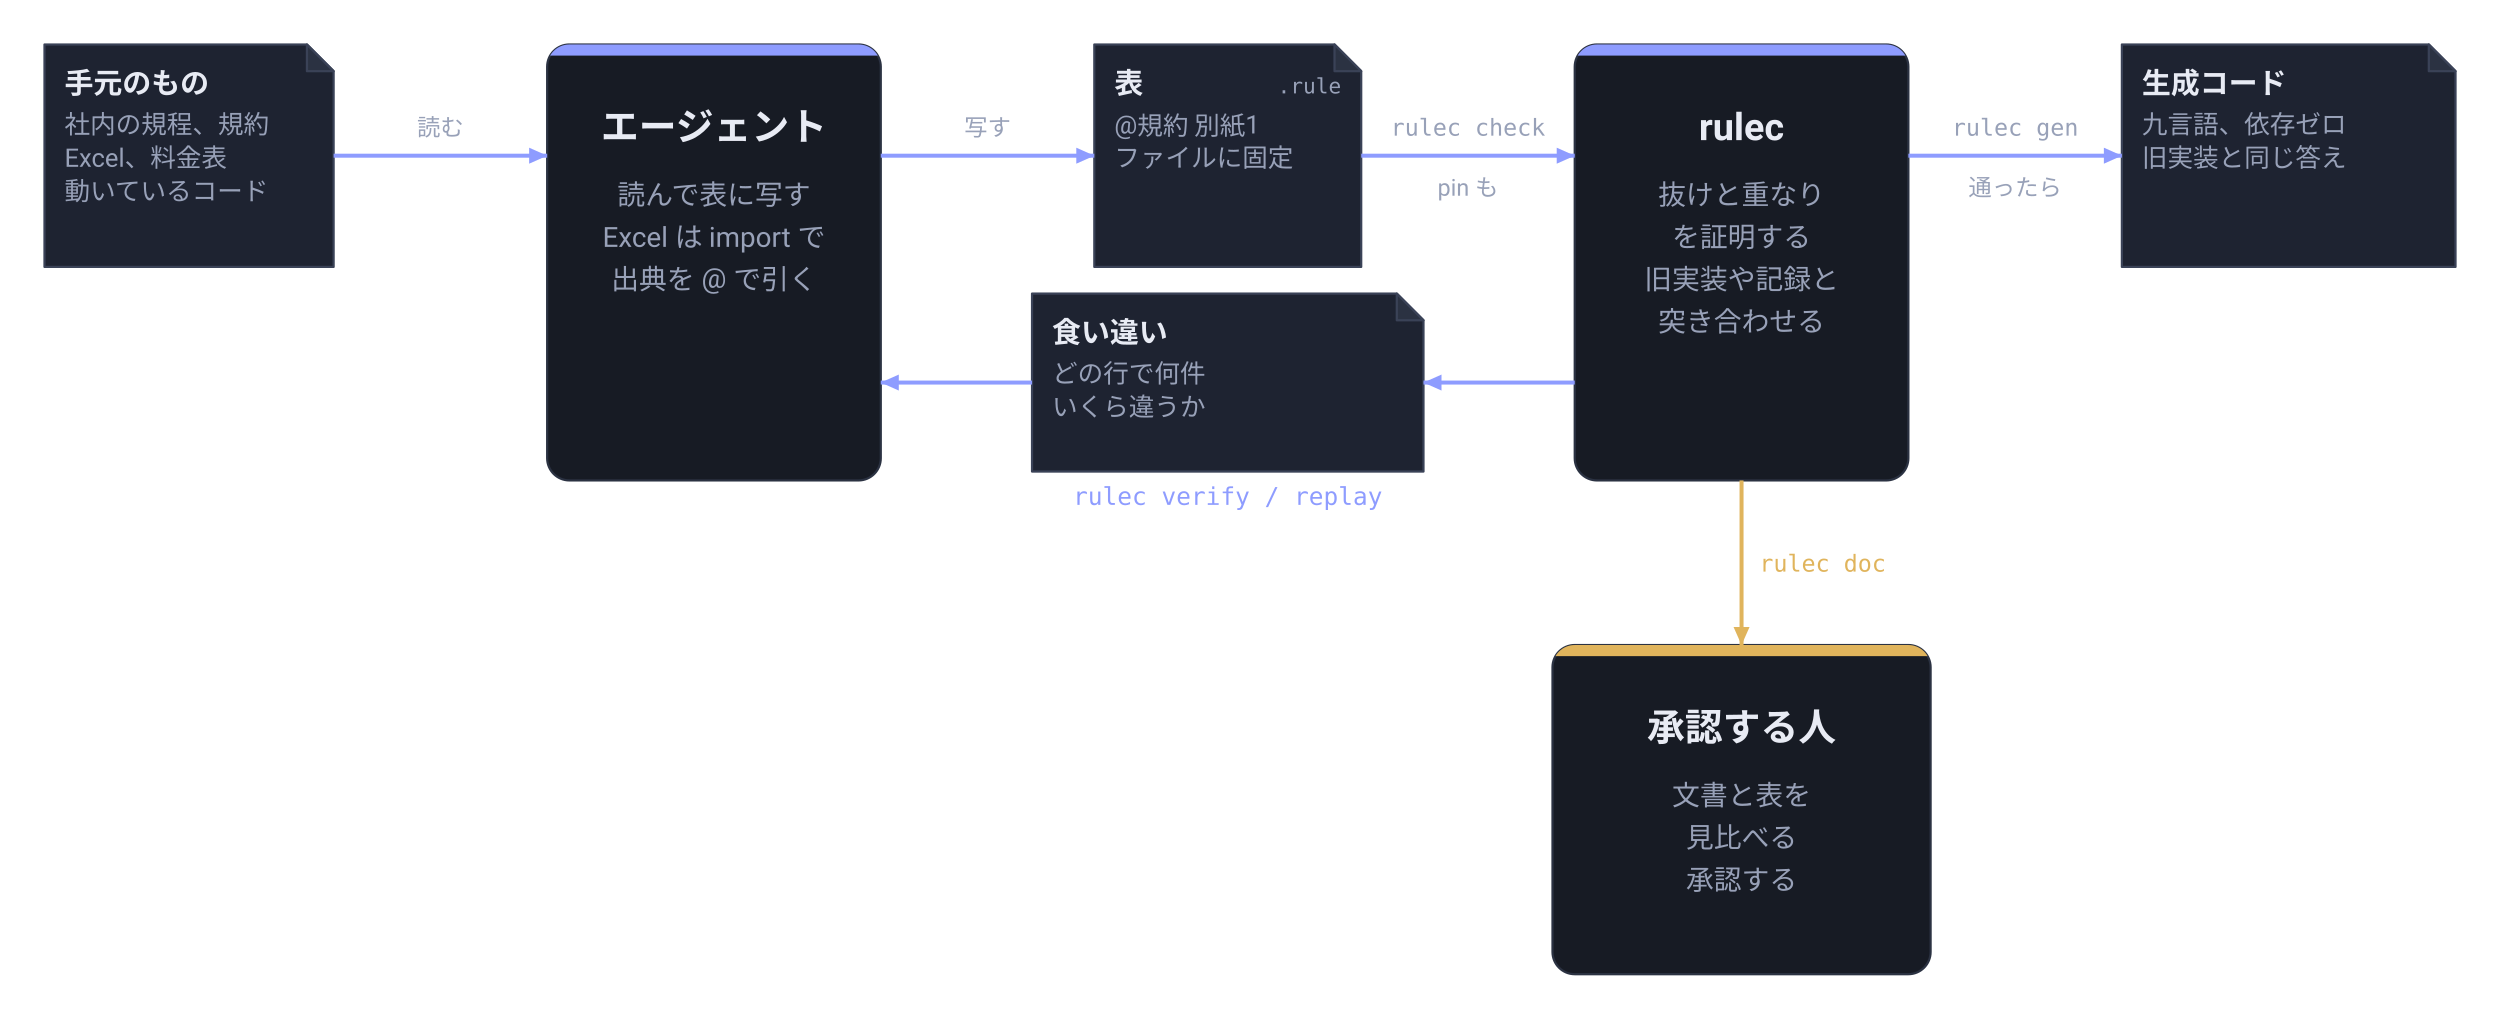
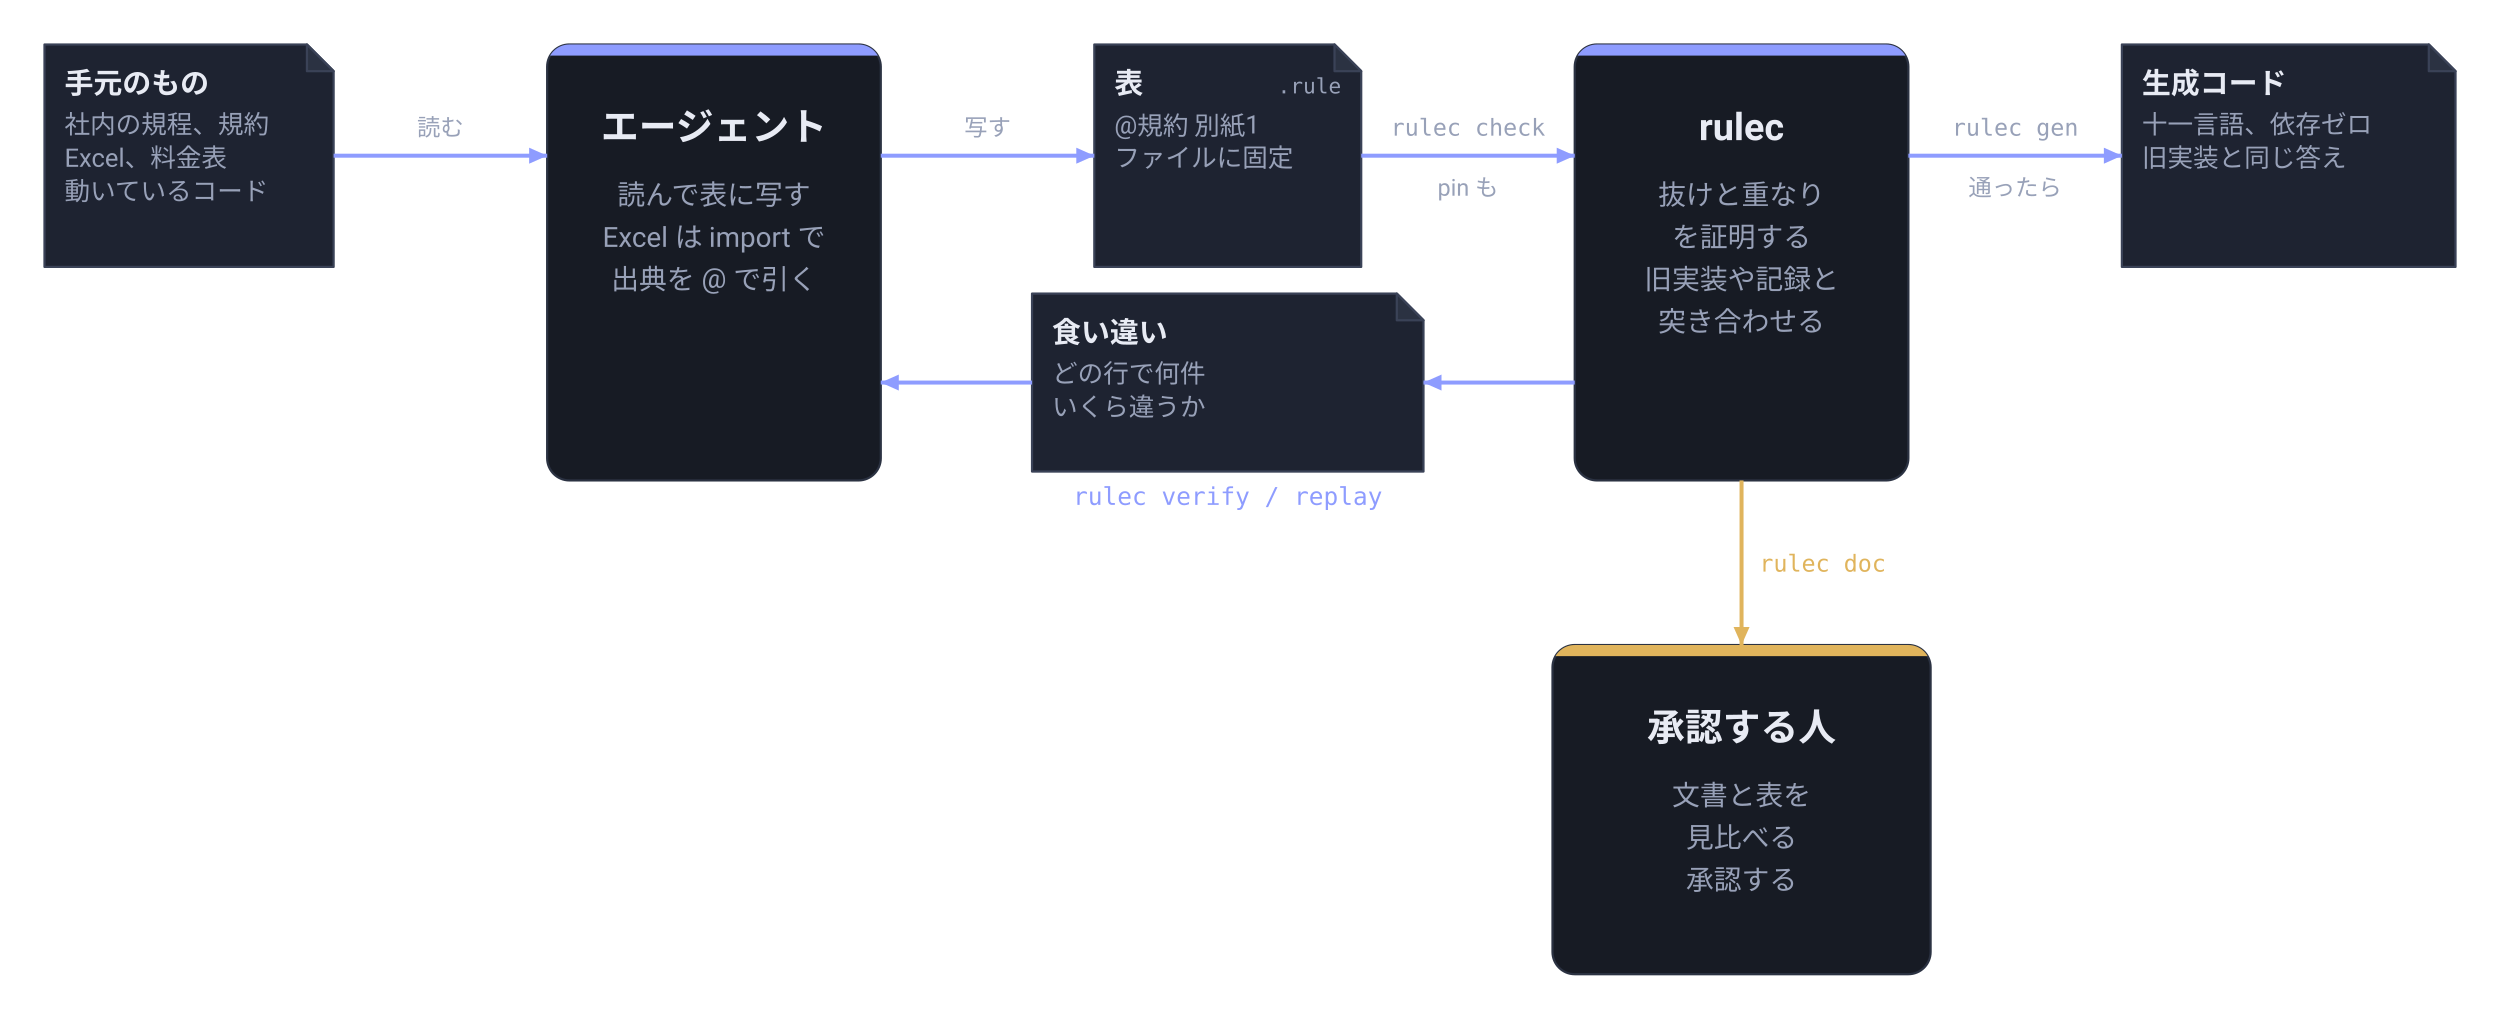
- <svg xmlns="http://www.w3.org/2000/svg" viewBox="0 0 1124 458" width="1124" height="458" role="img" aria-label="社内の規程や自社サービスの規約、Excel、動いているコードといった手元のものを、エージェントが表（.rule）に写す。Excel からは rulec import で下書きを起こし、文書は @ で引用してファイルごとハッシュを固定する。rulec が抜けと重なりを証明し、旧実装や過去の記録と突き合わせて、食い違いをどの行で何件いくらかで返す。承認する人は rulec doc の資料で文書と表を見比べる。通った表から九言語に生成する。" font-family="-apple-system, BlinkMacSystemFont, &quot;Hiragino Sans&quot;, &quot;Noto Sans JP&quot;, &quot;Yu Gothic&quot;, Meiryo, &quot;Segoe UI&quot;, Roboto, sans-serif">
+ <svg xmlns="http://www.w3.org/2000/svg" viewBox="0 0 1124 458" width="1124" height="458" role="img" aria-label="社内の規程や自社サービスの規約、Excel、動いているコードといった手元のものを、エージェントが表（.rule）に写す。Excel からは rulec import で下書きを起こし、文書は @ で引用してファイルごとハッシュを固定する。rulec が抜けと重なりを証明し、旧実装や過去の記録と突き合わせて、食い違いをどの行で何件いくらかで返す。承認する人は rulec doc の資料で文書と表を見比べる。通った表から十一言語に生成する。" font-family="-apple-system, BlinkMacSystemFont, &quot;Hiragino Sans&quot;, &quot;Noto Sans JP&quot;, &quot;Yu Gothic&quot;, Meiryo, &quot;Segoe UI&quot;, Roboto, sans-serif">
  <defs>
    <marker id="head-neutral" viewBox="0 0 10 10" refX="9" refY="5" markerWidth="9" markerHeight="9" markerUnits="userSpaceOnUse" orient="auto">
      <path d="M0,1 L9,5 L0,9 Z" fill="#6b7590" />
    </marker>
    <marker id="head-accent" viewBox="0 0 10 10" refX="9" refY="5" markerWidth="9" markerHeight="9" markerUnits="userSpaceOnUse" orient="auto">
      <path d="M0,1 L9,5 L0,9 Z" fill="#8e9cff" />
    </marker>
    <marker id="head-human" viewBox="0 0 10 10" refX="9" refY="5" markerWidth="9" markerHeight="9" markerUnits="userSpaceOnUse" orient="auto">
      <path d="M0,1 L9,5 L0,9 Z" fill="#e0b45c" />
    </marker>
  </defs>
  <path d="M20,20.0 H138 L150,32.0 V120.0 H20 Z" fill="#1e2331" stroke="#3a4257" stroke-linejoin="round" />
  <path d="M138,20.0 V32.0 H150 Z" fill="#2b3242" stroke="#3a4257" stroke-linejoin="round" />
  <text x="29" y="42.0" font-size="13" font-weight="600" text-anchor="start" fill="#e8ebf4">手元のもの</text>
  <text x="29" y="60.0" font-size="11.5" font-weight="400" text-anchor="start" fill="#98a1b8">社内の規程、規約</text>
  <text x="29" y="75.0" font-size="11.5" font-weight="400" text-anchor="start" fill="#98a1b8">Excel、料金表</text>
  <text x="29" y="90.0" font-size="11.5" font-weight="400" text-anchor="start" fill="#98a1b8">動いているコード</text>
  <clipPath id="clip-1">
    <rect x="246" y="20" width="150" height="196" rx="10" />
  </clipPath>
  <rect x="246" y="20" width="150" height="196" rx="10" fill="#171b24" stroke="#2b3242" />
  <rect x="246" y="20" width="150" height="5" fill="#8e9cff" clip-path="url(#clip-1)" />
  <text x="321.0" y="63" font-size="17" font-weight="700" text-anchor="middle" fill="#e8ebf4">エージェント</text>
  <text x="321.0" y="92" font-size="12.5" font-weight="400" text-anchor="middle" fill="#98a1b8">読んで表に写す</text>
  <text x="321.0" y="111" font-size="12.5" font-weight="400" text-anchor="middle" fill="#98a1b8">Excel は import で</text>
  <text x="321.0" y="130" font-size="12.5" font-weight="400" text-anchor="middle" fill="#98a1b8">出典を @ で引く</text>
  <path d="M492,20.0 H600 L612,32.0 V120.0 H492 Z" fill="#1e2331" stroke="#3a4257" stroke-linejoin="round" />
  <path d="M600,20.0 V32.0 H612 Z" fill="#2b3242" stroke="#3a4257" stroke-linejoin="round" />
  <text x="501" y="42.0" font-size="13" font-weight="600" text-anchor="start" fill="#e8ebf4">表</text>
  <text x="603" y="42.0" font-size="9.5" font-weight="400" text-anchor="end" fill="#98a1b8" font-family="ui-monospace, SFMono-Regular, Menlo, Consolas, monospace">.rule</text>
  <text x="501" y="60.0" font-size="11.5" font-weight="400" text-anchor="start" fill="#98a1b8">@規約 別紙1</text>
  <text x="501" y="75.0" font-size="11.5" font-weight="400" text-anchor="start" fill="#98a1b8">ファイルに固定</text>
  <clipPath id="clip-3">
    <rect x="708" y="20" width="150" height="196" rx="10" />
  </clipPath>
  <rect x="708" y="20" width="150" height="196" rx="10" fill="#171b24" stroke="#2b3242" />
  <rect x="708" y="20" width="150" height="5" fill="#8e9cff" clip-path="url(#clip-3)" />
  <text x="783.0" y="63" font-size="17" font-weight="700" text-anchor="middle" fill="#e8ebf4">rulec</text>
  <text x="783.0" y="92" font-size="12.5" font-weight="400" text-anchor="middle" fill="#98a1b8">抜けと重なり</text>
  <text x="783.0" y="111" font-size="12.5" font-weight="400" text-anchor="middle" fill="#98a1b8">を証明する</text>
  <text x="783.0" y="130" font-size="12.5" font-weight="400" text-anchor="middle" fill="#98a1b8">旧実装や記録と</text>
  <text x="783.0" y="149" font-size="12.5" font-weight="400" text-anchor="middle" fill="#98a1b8">突き合わせる</text>
  <path d="M954,20.0 H1092 L1104,32.0 V120.0 H954 Z" fill="#1e2331" stroke="#3a4257" stroke-linejoin="round" />
  <path d="M1092,20.0 V32.0 H1104 Z" fill="#2b3242" stroke="#3a4257" stroke-linejoin="round" />
  <text x="963" y="42.0" font-size="13" font-weight="600" text-anchor="start" fill="#e8ebf4">生成コード</text>
-   <text x="963" y="60.0" font-size="11.5" font-weight="400" text-anchor="start" fill="#98a1b8">九言語、依存ゼロ</text>
+   <text x="963" y="60.0" font-size="11.5" font-weight="400" text-anchor="start" fill="#98a1b8">十一言語、依存ゼロ</text>
  <text x="963" y="75.0" font-size="11.5" font-weight="400" text-anchor="start" fill="#98a1b8">旧実装と同じ答え</text>
  <line x1="150" y1="70" x2="246" y2="70" stroke="#8e9cff" stroke-width="1.8" marker-end="url(#head-accent)" />
  <text x="198.0" y="61" font-size="10.5" font-weight="400" text-anchor="middle" fill="#98a1b8">読む</text>
  <line x1="396" y1="70" x2="492" y2="70" stroke="#8e9cff" stroke-width="1.8" marker-end="url(#head-accent)" />
  <text x="444.0" y="61" font-size="10.5" font-weight="400" text-anchor="middle" fill="#98a1b8">写す</text>
  <line x1="612" y1="70" x2="708" y2="70" stroke="#8e9cff" stroke-width="1.8" marker-end="url(#head-accent)" />
  <text x="660.0" y="61" font-size="10.5" font-weight="400" text-anchor="middle" fill="#98a1b8" font-family="ui-monospace, SFMono-Regular, Menlo, Consolas, monospace">rulec check</text>
  <text x="660.0" y="88" font-size="10.5" font-weight="400" text-anchor="middle" fill="#98a1b8">pin も</text>
  <line x1="858" y1="70" x2="954" y2="70" stroke="#8e9cff" stroke-width="1.8" marker-end="url(#head-accent)" />
  <text x="906.0" y="61" font-size="10.5" font-weight="400" text-anchor="middle" fill="#98a1b8" font-family="ui-monospace, SFMono-Regular, Menlo, Consolas, monospace">rulec gen</text>
  <text x="906.0" y="88" font-size="10.5" font-weight="400" text-anchor="middle" fill="#98a1b8">通ったら</text>
  <path d="M464.0,132 H628.0 L640.0,144 V212 H464.0 Z" fill="#1e2331" stroke="#3a4257" stroke-linejoin="round" />
  <path d="M628.0,132 V144 H640.0 Z" fill="#2b3242" stroke="#3a4257" stroke-linejoin="round" />
  <text x="473.0" y="154" font-size="13" font-weight="600" text-anchor="start" fill="#e8ebf4">食い違い</text>
  <text x="473.0" y="172" font-size="11.5" font-weight="400" text-anchor="start" fill="#98a1b8">どの行で何件</text>
  <text x="473.0" y="187" font-size="11.5" font-weight="400" text-anchor="start" fill="#98a1b8">いくら違うか</text>
  <line x1="708" y1="172" x2="640.0" y2="172" stroke="#8e9cff" stroke-width="1.8" marker-end="url(#head-accent)" />
  <line x1="464.0" y1="172" x2="396" y2="172" stroke="#8e9cff" stroke-width="1.8" marker-end="url(#head-accent)" />
  <text x="552.0" y="227" font-size="11" font-weight="400" text-anchor="middle" fill="#8e9cff" font-family="ui-monospace, SFMono-Regular, Menlo, Consolas, monospace">rulec verify / replay</text>
  <clipPath id="clip-person">
    <rect x="698.0" y="290" width="170" height="148" rx="10" />
  </clipPath>
  <rect x="698.0" y="290" width="170" height="148" rx="10" fill="#171b24" stroke="#2b3242" />
  <rect x="698.0" y="290" width="170" height="5" fill="#e0b45c" clip-path="url(#clip-person)" />
  <text x="783.0" y="333" font-size="17" font-weight="700" text-anchor="middle" fill="#e8ebf4">承認する人</text>
  <text x="783.0" y="362" font-size="12.5" font-weight="400" text-anchor="middle" fill="#98a1b8">文書と表を</text>
  <text x="783.0" y="381" font-size="12.5" font-weight="400" text-anchor="middle" fill="#98a1b8">見比べる</text>
  <text x="783.0" y="400" font-size="12.5" font-weight="400" text-anchor="middle" fill="#98a1b8">承認する</text>
  <line x1="783.0" y1="216" x2="783.0" y2="290" stroke="#e0b45c" stroke-width="1.8" marker-end="url(#head-human)" />
  <text x="791.0" y="257.0" font-size="10.5" font-weight="400" text-anchor="start" fill="#e0b45c" font-family="ui-monospace, SFMono-Regular, Menlo, Consolas, monospace">rulec doc</text>
</svg>
